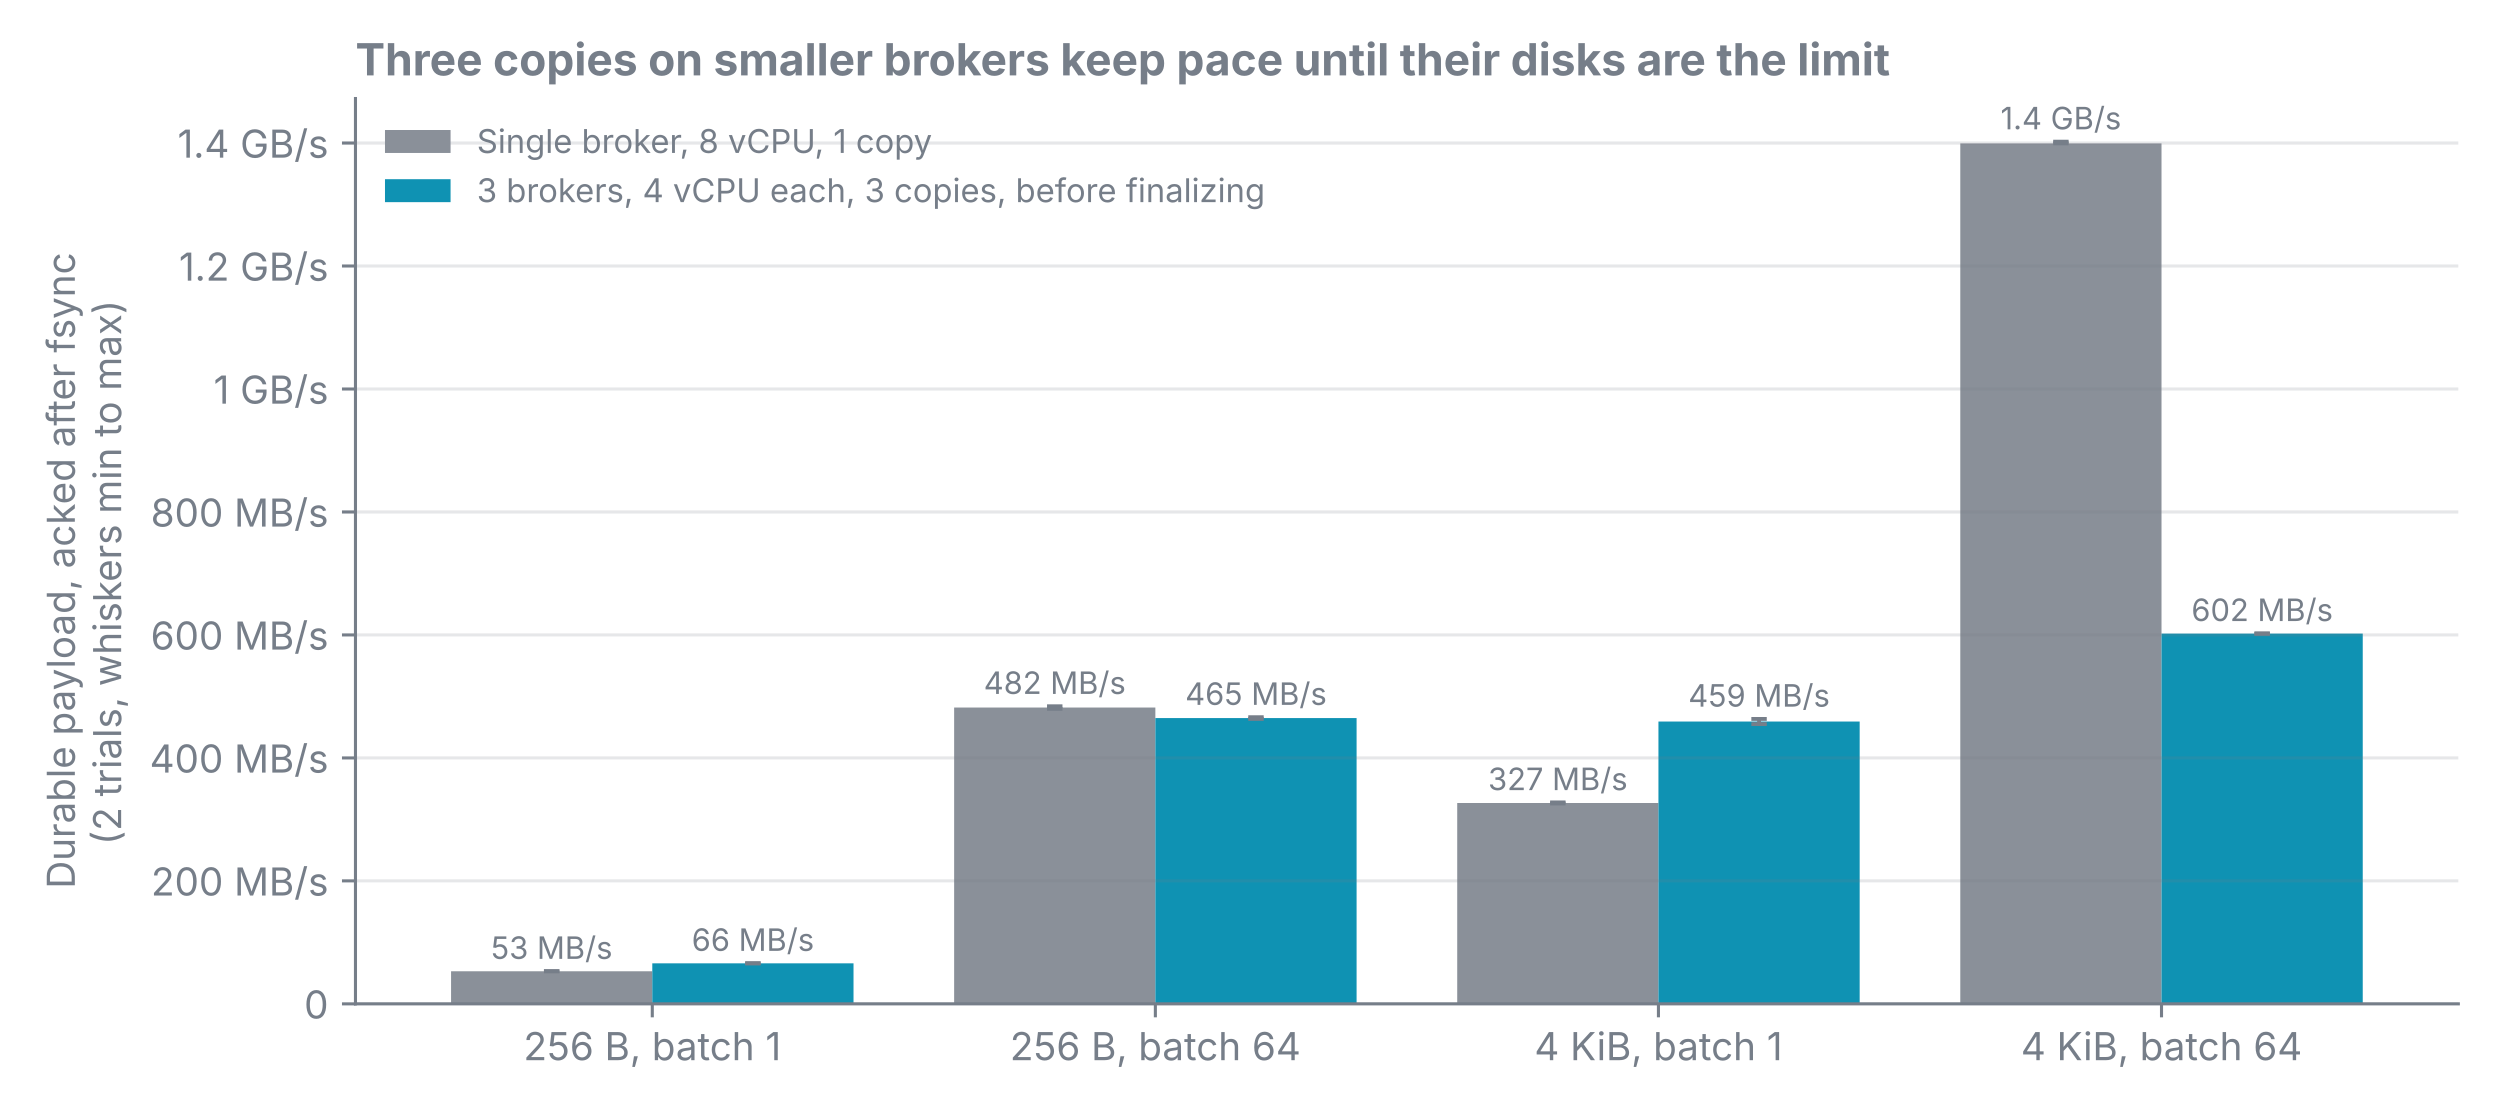
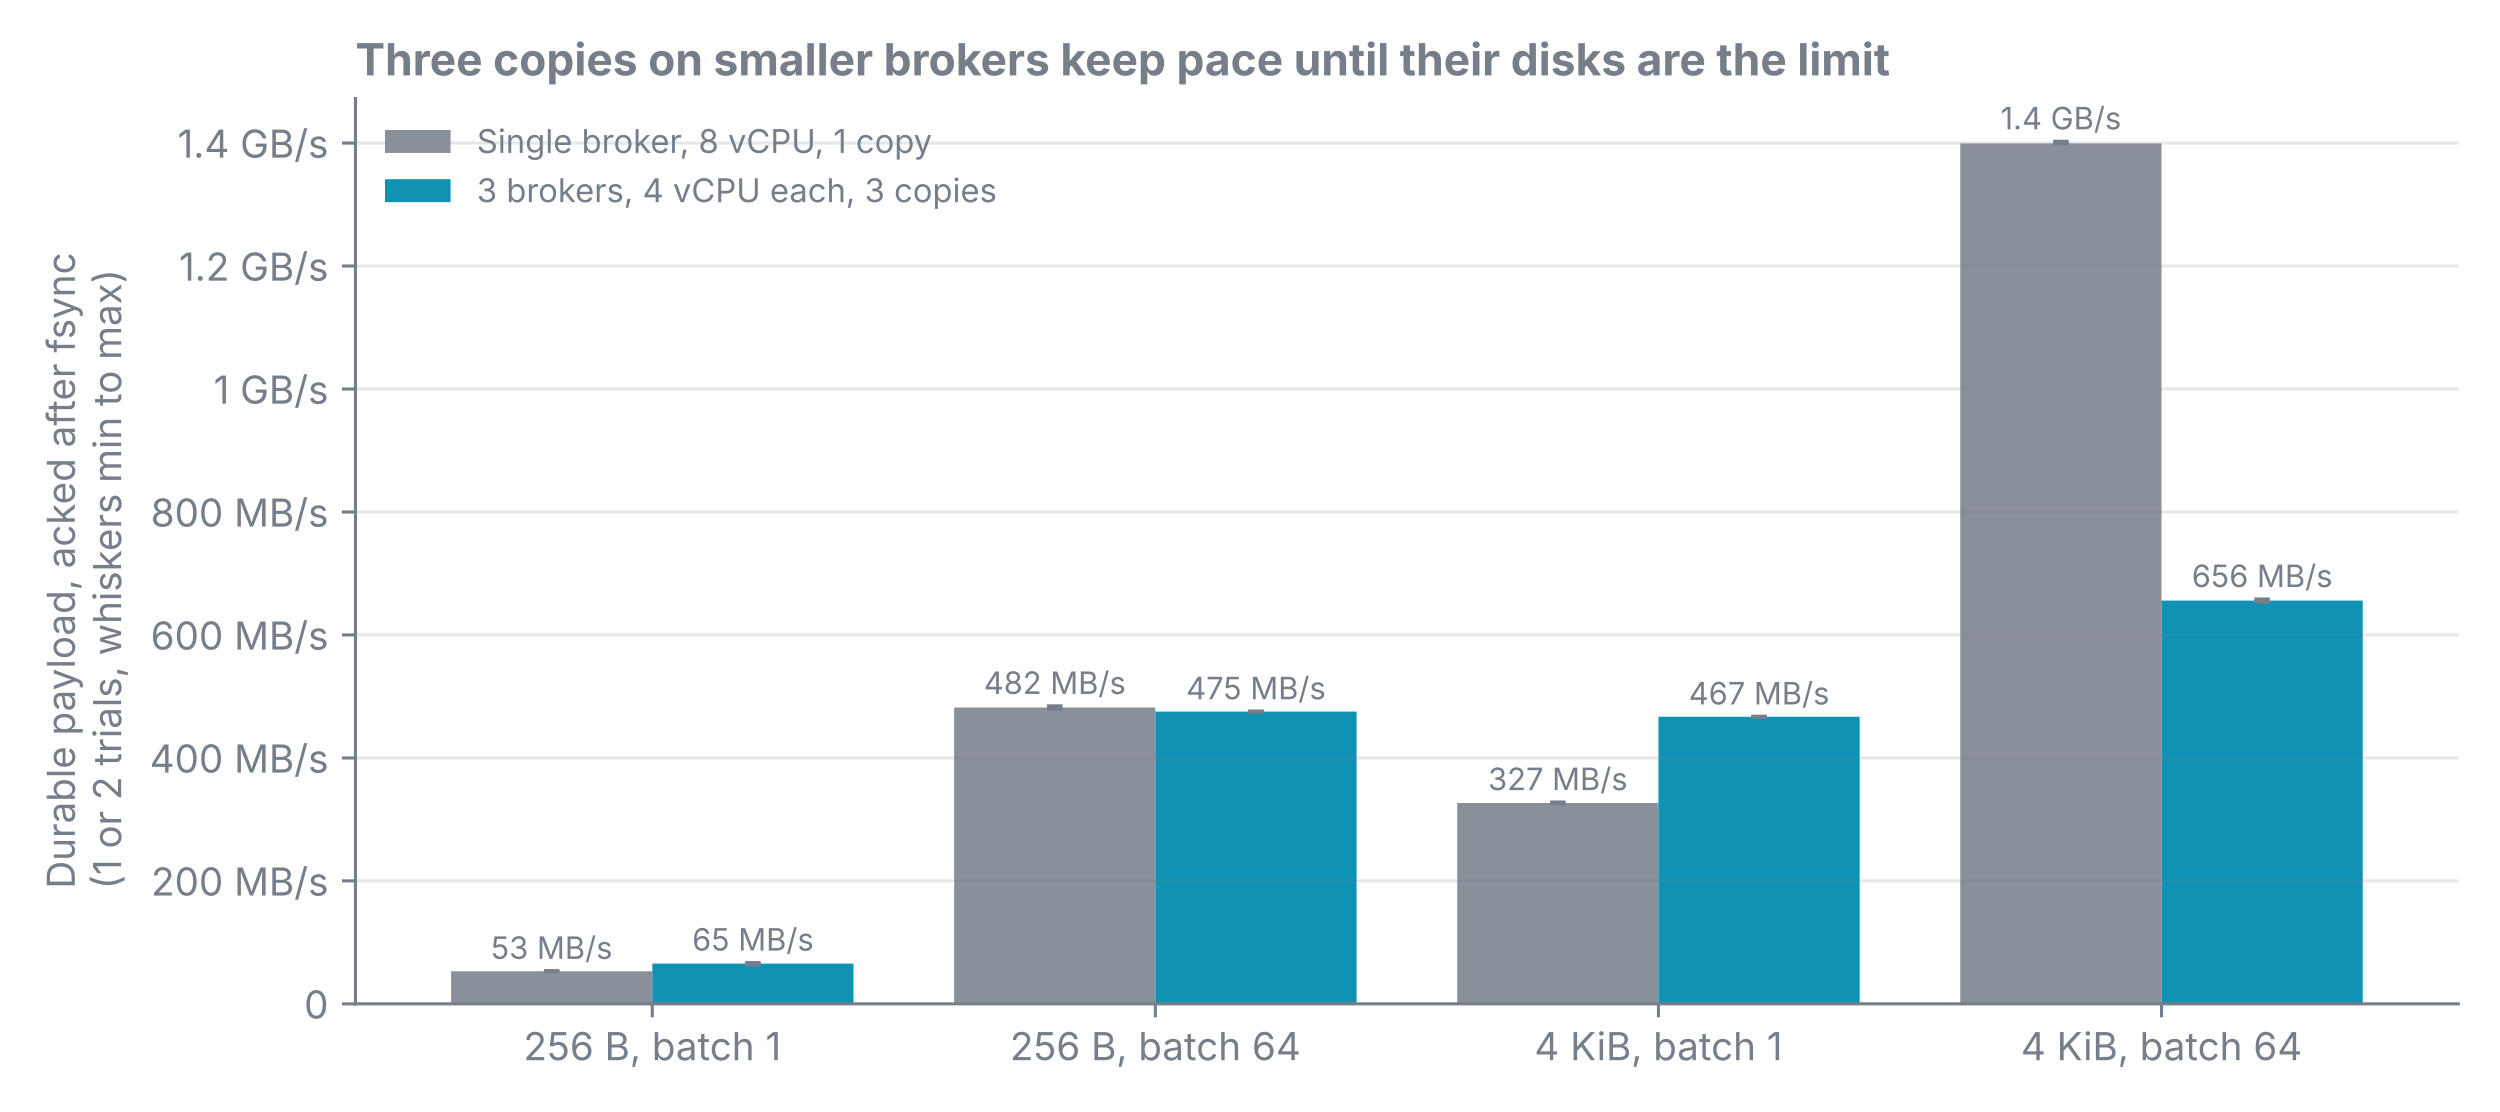
<svg xmlns="http://www.w3.org/2000/svg" xmlns:xlink="http://www.w3.org/1999/xlink" width="648pt" height="288pt" viewBox="0 0 648 288" version="1.1">
  <defs>
    <style type="text/css">*{stroke-linejoin: round; stroke-linecap: butt}</style>
  </defs>
  <g id="figure_1">
    <g id="patch_1">
      <path d="M 0 288  L 648 288  L 648 0  L 0 0  L 0 288  z " style="fill: none" />
    </g>
    <g id="axes_1">
      <g id="patch_2">
        <path d="M 92.138 260.199  L 637.2 260.199  L 637.2 25.538  L 92.138 25.538  L 92.138 260.199  z " style="fill: none" />
      </g>
      <g id="patch_3">
-         <path d="M 116.914 260.199  L 169.073 260.199  L 169.073 251.744  L 116.914 251.744  z " clip-path="url(#pebf7f9aadb)" style="fill: #8a9099" />
+         <path d="M 116.914 260.199  L 169.073 260.199  L 169.073 251.744  L 116.914 251.744  z " clip-path="url(#p70598a2efe)" style="fill: #8a9099" />
      </g>
      <g id="patch_4">
-         <path d="M 247.311 260.199  L 299.47 260.199  L 299.47 183.398  L 247.311 183.398  z " clip-path="url(#pebf7f9aadb)" style="fill: #8a9099" />
+         <path d="M 247.311 260.199  L 299.47 260.199  L 299.47 183.398  L 247.311 183.398  z " clip-path="url(#p70598a2efe)" style="fill: #8a9099" />
      </g>
      <g id="patch_5">
-         <path d="M 377.709 260.199  L 429.868 260.199  L 429.868 208.132  L 377.709 208.132  z " clip-path="url(#pebf7f9aadb)" style="fill: #8a9099" />
+         <path d="M 377.709 260.199  L 429.868 260.199  L 429.868 208.132  L 377.709 208.132  z " clip-path="url(#p70598a2efe)" style="fill: #8a9099" />
      </g>
      <g id="patch_6">
-         <path d="M 508.106 260.199  L 560.265 260.199  L 560.265 37.163  L 508.106 37.163  z " clip-path="url(#pebf7f9aadb)" style="fill: #8a9099" />
+         <path d="M 508.106 260.199  L 560.265 260.199  L 560.265 37.163  L 508.106 37.163  z " clip-path="url(#p70598a2efe)" style="fill: #8a9099" />
      </g>
      <g id="patch_7">
-         <path d="M 169.073 260.199  L 221.232 260.199  L 221.232 249.691  L 169.073 249.691  z " clip-path="url(#pebf7f9aadb)" style="fill: #0f92b3" />
+         <path d="M 169.073 260.199  L 221.232 260.199  L 221.232 249.774  L 169.073 249.774  z " clip-path="url(#p70598a2efe)" style="fill: #0f92b3" />
      </g>
      <g id="patch_8">
-         <path d="M 299.47 260.199  L 351.629 260.199  L 351.629 186.119  L 299.47 186.119  z " clip-path="url(#pebf7f9aadb)" style="fill: #0f92b3" />
+         <path d="M 299.47 260.199  L 351.629 260.199  L 351.629 184.439  L 299.47 184.439  z " clip-path="url(#p70598a2efe)" style="fill: #0f92b3" />
      </g>
      <g id="patch_9">
-         <path d="M 429.868 260.199  L 482.027 260.199  L 482.027 187.017  L 429.868 187.017  z " clip-path="url(#pebf7f9aadb)" style="fill: #0f92b3" />
+         <path d="M 429.868 260.199  L 482.027 260.199  L 482.027 185.775  L 429.868 185.775  z " clip-path="url(#p70598a2efe)" style="fill: #0f92b3" />
      </g>
      <g id="patch_10">
-         <path d="M 560.265 260.199  L 612.424 260.199  L 612.424 164.223  L 560.265 164.223  z " clip-path="url(#pebf7f9aadb)" style="fill: #0f92b3" />
+         <path d="M 560.265 260.199  L 612.424 260.199  L 612.424 155.684  L 560.265 155.684  z " clip-path="url(#p70598a2efe)" style="fill: #0f92b3" />
      </g>
      <g id="matplotlib.axis_1">
        <g id="xtick_1">
          <g id="line2d_1">
            <defs>
-               <path id="me80c681dc1" d="M 0 0  L 0 3.5  " style="stroke: #767e89; stroke-width: 0.8" />
+               <path id="m1a6f163cb6" d="M 0 0  L 0 3.5  " style="stroke: #767e89; stroke-width: 0.8" />
            </defs>
            <g>
-               <use xlink:href="#me80c681dc1" x="169.073" y="260.199" style="fill: #767e89; stroke: #767e89; stroke-width: 0.8" />
+               <use xlink:href="#m1a6f163cb6" x="169.073" y="260.199" style="fill: #767e89; stroke: #767e89; stroke-width: 0.8" />
            </g>
          </g>
          <g id="text_1">
            <text style="font-size: 10px; font-family: 'Inter', 'DejaVu Sans', sans-serif; text-anchor: middle; fill: #767e89" x="169.073" y="274.798" transform="rotate(-0 169.0728 274.7977)">256 B, batch 1</text>
          </g>
        </g>
        <g id="xtick_2">
          <g id="line2d_2">
            <g>
-               <use xlink:href="#me80c681dc1" x="299.47" y="260.199" style="fill: #767e89; stroke: #767e89; stroke-width: 0.8" />
+               <use xlink:href="#m1a6f163cb6" x="299.47" y="260.199" style="fill: #767e89; stroke: #767e89; stroke-width: 0.8" />
            </g>
          </g>
          <g id="text_2">
            <text style="font-size: 10px; font-family: 'Inter', 'DejaVu Sans', sans-serif; text-anchor: middle; fill: #767e89" x="299.47" y="274.798" transform="rotate(-0 299.4704 274.7977)">256 B, batch 64</text>
          </g>
        </g>
        <g id="xtick_3">
          <g id="line2d_3">
            <g>
-               <use xlink:href="#me80c681dc1" x="429.868" y="260.199" style="fill: #767e89; stroke: #767e89; stroke-width: 0.8" />
+               <use xlink:href="#m1a6f163cb6" x="429.868" y="260.199" style="fill: #767e89; stroke: #767e89; stroke-width: 0.8" />
            </g>
          </g>
          <g id="text_3">
            <text style="font-size: 10px; font-family: 'Inter', 'DejaVu Sans', sans-serif; text-anchor: middle; fill: #767e89" x="429.868" y="274.798" transform="rotate(-0 429.8679 274.7977)">4 KiB, batch 1</text>
          </g>
        </g>
        <g id="xtick_4">
          <g id="line2d_4">
            <g>
-               <use xlink:href="#me80c681dc1" x="560.265" y="260.199" style="fill: #767e89; stroke: #767e89; stroke-width: 0.8" />
+               <use xlink:href="#m1a6f163cb6" x="560.265" y="260.199" style="fill: #767e89; stroke: #767e89; stroke-width: 0.8" />
            </g>
          </g>
          <g id="text_4">
            <text style="font-size: 10px; font-family: 'Inter', 'DejaVu Sans', sans-serif; text-anchor: middle; fill: #767e89" x="560.265" y="274.798" transform="rotate(-0 560.2655 274.7977)">4 KiB, batch 64</text>
          </g>
        </g>
      </g>
      <g id="matplotlib.axis_2">
        <g id="ytick_1">
          <g id="line2d_5">
-             <path d="M 92.138 260.199  L 637.2 260.199  " clip-path="url(#pebf7f9aadb)" style="fill: none; stroke: #767e89; stroke-opacity: 0.18; stroke-width: 0.8; stroke-linecap: square" />
+             <path d="M 92.138 260.199  L 637.2 260.199  " clip-path="url(#p70598a2efe)" style="fill: none; stroke: #767e89; stroke-opacity: 0.18; stroke-width: 0.8; stroke-linecap: square" />
          </g>
          <g id="line2d_6">
            <defs>
-               <path id="m371e2f5b9a" d="M 0 0  L -3.5 0  " style="stroke: #767e89; stroke-width: 0.8" />
+               <path id="m90280906f5" d="M 0 0  L -3.5 0  " style="stroke: #767e89; stroke-width: 0.8" />
            </defs>
            <g>
-               <use xlink:href="#m371e2f5b9a" x="92.138" y="260.199" style="fill: #767e89; stroke: #767e89; stroke-width: 0.8" />
+               <use xlink:href="#m90280906f5" x="92.138" y="260.199" style="fill: #767e89; stroke: #767e89; stroke-width: 0.8" />
            </g>
          </g>
          <g id="text_5">
            <text style="font-size: 10px; font-family: 'Inter', 'DejaVu Sans', sans-serif; text-anchor: end; fill: #767e89" x="85.138" y="263.998" transform="rotate(-0 85.13828 263.998)">0</text>
          </g>
        </g>
        <g id="ytick_2">
          <g id="line2d_7">
-             <path d="M 92.138 228.325  L 637.2 228.325  " clip-path="url(#pebf7f9aadb)" style="fill: none; stroke: #767e89; stroke-opacity: 0.18; stroke-width: 0.8; stroke-linecap: square" />
+             <path d="M 92.138 228.325  L 637.2 228.325  " clip-path="url(#p70598a2efe)" style="fill: none; stroke: #767e89; stroke-opacity: 0.18; stroke-width: 0.8; stroke-linecap: square" />
          </g>
          <g id="line2d_8">
            <g>
-               <use xlink:href="#m371e2f5b9a" x="92.138" y="228.325" style="fill: #767e89; stroke: #767e89; stroke-width: 0.8" />
+               <use xlink:href="#m90280906f5" x="92.138" y="228.325" style="fill: #767e89; stroke: #767e89; stroke-width: 0.8" />
            </g>
          </g>
          <g id="text_6">
            <text style="font-size: 10px; font-family: 'Inter', 'DejaVu Sans', sans-serif; text-anchor: end; fill: #767e89" x="85.138" y="232.123" transform="rotate(-0 85.13828 232.1234)">200 MB/s</text>
          </g>
        </g>
        <g id="ytick_3">
          <g id="line2d_9">
-             <path d="M 92.138 196.45  L 637.2 196.45  " clip-path="url(#pebf7f9aadb)" style="fill: none; stroke: #767e89; stroke-opacity: 0.18; stroke-width: 0.8; stroke-linecap: square" />
+             <path d="M 92.138 196.45  L 637.2 196.45  " clip-path="url(#p70598a2efe)" style="fill: none; stroke: #767e89; stroke-opacity: 0.18; stroke-width: 0.8; stroke-linecap: square" />
          </g>
          <g id="line2d_10">
            <g>
-               <use xlink:href="#m371e2f5b9a" x="92.138" y="196.45" style="fill: #767e89; stroke: #767e89; stroke-width: 0.8" />
+               <use xlink:href="#m90280906f5" x="92.138" y="196.45" style="fill: #767e89; stroke: #767e89; stroke-width: 0.8" />
            </g>
          </g>
          <g id="text_7">
            <text style="font-size: 10px; font-family: 'Inter', 'DejaVu Sans', sans-serif; text-anchor: end; fill: #767e89" x="85.138" y="200.249" transform="rotate(-0 85.13828 200.2487)">400 MB/s</text>
          </g>
        </g>
        <g id="ytick_4">
          <g id="line2d_11">
-             <path d="M 92.138 164.575  L 637.2 164.575  " clip-path="url(#pebf7f9aadb)" style="fill: none; stroke: #767e89; stroke-opacity: 0.18; stroke-width: 0.8; stroke-linecap: square" />
+             <path d="M 92.138 164.575  L 637.2 164.575  " clip-path="url(#p70598a2efe)" style="fill: none; stroke: #767e89; stroke-opacity: 0.18; stroke-width: 0.8; stroke-linecap: square" />
          </g>
          <g id="line2d_12">
            <g>
-               <use xlink:href="#m371e2f5b9a" x="92.138" y="164.575" style="fill: #767e89; stroke: #767e89; stroke-width: 0.8" />
+               <use xlink:href="#m90280906f5" x="92.138" y="164.575" style="fill: #767e89; stroke: #767e89; stroke-width: 0.8" />
            </g>
          </g>
          <g id="text_8">
            <text style="font-size: 10px; font-family: 'Inter', 'DejaVu Sans', sans-serif; text-anchor: end; fill: #767e89" x="85.138" y="168.374" transform="rotate(-0 85.13828 168.374)">600 MB/s</text>
          </g>
        </g>
        <g id="ytick_5">
          <g id="line2d_13">
-             <path d="M 92.138 132.7  L 637.2 132.7  " clip-path="url(#pebf7f9aadb)" style="fill: none; stroke: #767e89; stroke-opacity: 0.18; stroke-width: 0.8; stroke-linecap: square" />
+             <path d="M 92.138 132.7  L 637.2 132.7  " clip-path="url(#p70598a2efe)" style="fill: none; stroke: #767e89; stroke-opacity: 0.18; stroke-width: 0.8; stroke-linecap: square" />
          </g>
          <g id="line2d_14">
            <g>
-               <use xlink:href="#m371e2f5b9a" x="92.138" y="132.7" style="fill: #767e89; stroke: #767e89; stroke-width: 0.8" />
+               <use xlink:href="#m90280906f5" x="92.138" y="132.7" style="fill: #767e89; stroke: #767e89; stroke-width: 0.8" />
            </g>
          </g>
          <g id="text_9">
            <text style="font-size: 10px; font-family: 'Inter', 'DejaVu Sans', sans-serif; text-anchor: end; fill: #767e89" x="85.138" y="136.499" transform="rotate(-0 85.13828 136.4993)">800 MB/s</text>
          </g>
        </g>
        <g id="ytick_6">
          <g id="line2d_15">
-             <path d="M 92.138 100.826  L 637.2 100.826  " clip-path="url(#pebf7f9aadb)" style="fill: none; stroke: #767e89; stroke-opacity: 0.18; stroke-width: 0.8; stroke-linecap: square" />
+             <path d="M 92.138 100.826  L 637.2 100.826  " clip-path="url(#p70598a2efe)" style="fill: none; stroke: #767e89; stroke-opacity: 0.18; stroke-width: 0.8; stroke-linecap: square" />
          </g>
          <g id="line2d_16">
            <g>
-               <use xlink:href="#m371e2f5b9a" x="92.138" y="100.826" style="fill: #767e89; stroke: #767e89; stroke-width: 0.8" />
+               <use xlink:href="#m90280906f5" x="92.138" y="100.826" style="fill: #767e89; stroke: #767e89; stroke-width: 0.8" />
            </g>
          </g>
          <g id="text_10">
            <text style="font-size: 10px; font-family: 'Inter', 'DejaVu Sans', sans-serif; text-anchor: end; fill: #767e89" x="85.138" y="104.625" transform="rotate(-0 85.13828 104.6246)">1 GB/s</text>
          </g>
        </g>
        <g id="ytick_7">
          <g id="line2d_17">
-             <path d="M 92.138 68.951  L 637.2 68.951  " clip-path="url(#pebf7f9aadb)" style="fill: none; stroke: #767e89; stroke-opacity: 0.18; stroke-width: 0.8; stroke-linecap: square" />
+             <path d="M 92.138 68.951  L 637.2 68.951  " clip-path="url(#p70598a2efe)" style="fill: none; stroke: #767e89; stroke-opacity: 0.18; stroke-width: 0.8; stroke-linecap: square" />
          </g>
          <g id="line2d_18">
            <g>
-               <use xlink:href="#m371e2f5b9a" x="92.138" y="68.951" style="fill: #767e89; stroke: #767e89; stroke-width: 0.8" />
+               <use xlink:href="#m90280906f5" x="92.138" y="68.951" style="fill: #767e89; stroke: #767e89; stroke-width: 0.8" />
            </g>
          </g>
          <g id="text_11">
            <text style="font-size: 10px; font-family: 'Inter', 'DejaVu Sans', sans-serif; text-anchor: end; fill: #767e89" x="85.138" y="72.75" transform="rotate(-0 85.13828 72.74994)">1.2 GB/s</text>
          </g>
        </g>
        <g id="ytick_8">
          <g id="line2d_19">
-             <path d="M 92.138 37.076  L 637.2 37.076  " clip-path="url(#pebf7f9aadb)" style="fill: none; stroke: #767e89; stroke-opacity: 0.18; stroke-width: 0.8; stroke-linecap: square" />
+             <path d="M 92.138 37.076  L 637.2 37.076  " clip-path="url(#p70598a2efe)" style="fill: none; stroke: #767e89; stroke-opacity: 0.18; stroke-width: 0.8; stroke-linecap: square" />
          </g>
          <g id="line2d_20">
            <g>
-               <use xlink:href="#m371e2f5b9a" x="92.138" y="37.076" style="fill: #767e89; stroke: #767e89; stroke-width: 0.8" />
+               <use xlink:href="#m90280906f5" x="92.138" y="37.076" style="fill: #767e89; stroke: #767e89; stroke-width: 0.8" />
            </g>
          </g>
          <g id="text_12">
            <text style="font-size: 10px; font-family: 'Inter', 'DejaVu Sans', sans-serif; text-anchor: end; fill: #767e89" x="85.138" y="40.875" transform="rotate(-0 85.13828 40.87525)">1.4 GB/s</text>
          </g>
        </g>
        <g id="text_13">
          <text style="font-size: 10px; font-family: 'Inter', 'DejaVu Sans', sans-serif; fill: #767e89" transform="translate(19.39941 230.3289) rotate(-90)">Durable payload, acked after fsync</text>
-           <text style="font-size: 10px; font-family: 'Inter', 'DejaVu Sans', sans-serif; fill: #767e89" transform="translate(31.40215 218.9953) rotate(-90)">(2 trials, whiskers min to max)</text>
+           <text style="font-size: 10px; font-family: 'Inter', 'DejaVu Sans', sans-serif; fill: #767e89" transform="translate(31.40215 230.4695) rotate(-90)">(1 or 2 trials, whiskers min to max)</text>
        </g>
      </g>
      <g id="LineCollection_1">
-         <path d="M 142.993 251.754  L 142.993 251.733  " clip-path="url(#pebf7f9aadb)" style="fill: none; stroke: #767e89" />
-         <path d="M 273.391 183.735  L 273.391 183.06  " clip-path="url(#pebf7f9aadb)" style="fill: none; stroke: #767e89" />
-         <path d="M 403.788 208.278  L 403.788 207.985  " clip-path="url(#pebf7f9aadb)" style="fill: none; stroke: #767e89" />
-         <path d="M 534.186 37.167  L 534.186 36.713  " clip-path="url(#pebf7f9aadb)" style="fill: none; stroke: #767e89" />
+         <path d="M 142.993 251.754  L 142.993 251.733  " clip-path="url(#p70598a2efe)" style="fill: none; stroke: #767e89" />
+         <path d="M 273.391 183.735  L 273.391 183.06  " clip-path="url(#p70598a2efe)" style="fill: none; stroke: #767e89" />
+         <path d="M 403.788 208.278  L 403.788 207.985  " clip-path="url(#p70598a2efe)" style="fill: none; stroke: #767e89" />
+         <path d="M 534.186 37.167  L 534.186 36.713  " clip-path="url(#p70598a2efe)" style="fill: none; stroke: #767e89" />
      </g>
      <g id="line2d_21">
        <defs>
-           <path id="ma205e15413" d="M 2 0  L -2 -0  " style="stroke: #767e89" />
+           <path id="m8c1eabd4a4" d="M 2 0  L -2 -0  " style="stroke: #767e89" />
        </defs>
-         <g clip-path="url(#pebf7f9aadb)">
-           <use xlink:href="#ma205e15413" x="142.993" y="251.754" style="fill: #1f77b4; stroke: #767e89" />
-           <use xlink:href="#ma205e15413" x="273.391" y="183.735" style="fill: #1f77b4; stroke: #767e89" />
-           <use xlink:href="#ma205e15413" x="403.788" y="208.278" style="fill: #1f77b4; stroke: #767e89" />
-           <use xlink:href="#ma205e15413" x="534.186" y="37.167" style="fill: #1f77b4; stroke: #767e89" />
+         <g clip-path="url(#p70598a2efe)">
+           <use xlink:href="#m8c1eabd4a4" x="142.993" y="251.754" style="fill: #1f77b4; stroke: #767e89" />
+           <use xlink:href="#m8c1eabd4a4" x="273.391" y="183.735" style="fill: #1f77b4; stroke: #767e89" />
+           <use xlink:href="#m8c1eabd4a4" x="403.788" y="208.278" style="fill: #1f77b4; stroke: #767e89" />
+           <use xlink:href="#m8c1eabd4a4" x="534.186" y="37.167" style="fill: #1f77b4; stroke: #767e89" />
        </g>
      </g>
      <g id="line2d_22">
-         <g clip-path="url(#pebf7f9aadb)">
-           <use xlink:href="#ma205e15413" x="142.993" y="251.733" style="fill: #1f77b4; stroke: #767e89" />
-           <use xlink:href="#ma205e15413" x="273.391" y="183.06" style="fill: #1f77b4; stroke: #767e89" />
-           <use xlink:href="#ma205e15413" x="403.788" y="207.985" style="fill: #1f77b4; stroke: #767e89" />
-           <use xlink:href="#ma205e15413" x="534.186" y="36.713" style="fill: #1f77b4; stroke: #767e89" />
+         <g clip-path="url(#p70598a2efe)">
+           <use xlink:href="#m8c1eabd4a4" x="142.993" y="251.733" style="fill: #1f77b4; stroke: #767e89" />
+           <use xlink:href="#m8c1eabd4a4" x="273.391" y="183.06" style="fill: #1f77b4; stroke: #767e89" />
+           <use xlink:href="#m8c1eabd4a4" x="403.788" y="207.985" style="fill: #1f77b4; stroke: #767e89" />
+           <use xlink:href="#m8c1eabd4a4" x="534.186" y="36.713" style="fill: #1f77b4; stroke: #767e89" />
        </g>
      </g>
      <g id="LineCollection_2">
-         <path d="M 195.152 249.73  L 195.152 249.652  " clip-path="url(#pebf7f9aadb)" style="fill: none; stroke: #767e89" />
-         <path d="M 325.55 186.344  L 325.55 185.893  " clip-path="url(#pebf7f9aadb)" style="fill: none; stroke: #767e89" />
-         <path d="M 455.947 187.686  L 455.947 186.347  " clip-path="url(#pebf7f9aadb)" style="fill: none; stroke: #767e89" />
-         <path d="M 586.345 164.286  L 586.345 164.16  " clip-path="url(#pebf7f9aadb)" style="fill: none; stroke: #767e89" />
+         <path d="M 195.152 249.961  L 195.152 249.586  " clip-path="url(#p70598a2efe)" style="fill: none; stroke: #767e89" />
+         <path d="M 325.55 184.439  L 325.55 184.439  " clip-path="url(#p70598a2efe)" style="fill: none; stroke: #767e89" />
+         <path d="M 455.947 185.775  L 455.947 185.775  " clip-path="url(#p70598a2efe)" style="fill: none; stroke: #767e89" />
+         <path d="M 586.345 156.013  L 586.345 155.355  " clip-path="url(#p70598a2efe)" style="fill: none; stroke: #767e89" />
      </g>
      <g id="line2d_23">
-         <g clip-path="url(#pebf7f9aadb)">
-           <use xlink:href="#ma205e15413" x="195.152" y="249.73" style="fill: #1f77b4; stroke: #767e89" />
-           <use xlink:href="#ma205e15413" x="325.55" y="186.344" style="fill: #1f77b4; stroke: #767e89" />
-           <use xlink:href="#ma205e15413" x="455.947" y="187.686" style="fill: #1f77b4; stroke: #767e89" />
-           <use xlink:href="#ma205e15413" x="586.345" y="164.286" style="fill: #1f77b4; stroke: #767e89" />
+         <g clip-path="url(#p70598a2efe)">
+           <use xlink:href="#m8c1eabd4a4" x="195.152" y="249.961" style="fill: #1f77b4; stroke: #767e89" />
+           <use xlink:href="#m8c1eabd4a4" x="325.55" y="184.439" style="fill: #1f77b4; stroke: #767e89" />
+           <use xlink:href="#m8c1eabd4a4" x="455.947" y="185.775" style="fill: #1f77b4; stroke: #767e89" />
+           <use xlink:href="#m8c1eabd4a4" x="586.345" y="156.013" style="fill: #1f77b4; stroke: #767e89" />
        </g>
      </g>
      <g id="line2d_24">
-         <g clip-path="url(#pebf7f9aadb)">
-           <use xlink:href="#ma205e15413" x="195.152" y="249.652" style="fill: #1f77b4; stroke: #767e89" />
-           <use xlink:href="#ma205e15413" x="325.55" y="185.893" style="fill: #1f77b4; stroke: #767e89" />
-           <use xlink:href="#ma205e15413" x="455.947" y="186.347" style="fill: #1f77b4; stroke: #767e89" />
-           <use xlink:href="#ma205e15413" x="586.345" y="164.16" style="fill: #1f77b4; stroke: #767e89" />
+         <g clip-path="url(#p70598a2efe)">
+           <use xlink:href="#m8c1eabd4a4" x="195.152" y="249.586" style="fill: #1f77b4; stroke: #767e89" />
+           <use xlink:href="#m8c1eabd4a4" x="325.55" y="184.439" style="fill: #1f77b4; stroke: #767e89" />
+           <use xlink:href="#m8c1eabd4a4" x="455.947" y="185.775" style="fill: #1f77b4; stroke: #767e89" />
+           <use xlink:href="#m8c1eabd4a4" x="586.345" y="155.355" style="fill: #1f77b4; stroke: #767e89" />
        </g>
      </g>
      <g id="patch_11">
        <path d="M 92.138 260.199  L 92.138 25.538  " style="fill: none; stroke: #767e89; stroke-width: 0.8; stroke-linejoin: miter; stroke-linecap: square" />
      </g>
      <g id="patch_12">
        <path d="M 92.138 260.199  L 637.2 260.199  " style="fill: none; stroke: #767e89; stroke-width: 0.8; stroke-linejoin: miter; stroke-linecap: square" />
      </g>
      <g id="text_14">
        <text style="font-size: 8px; font-family: 'Inter', 'DejaVu Sans', sans-serif; text-anchor: middle; fill: #767e89" x="142.993" y="248.546" transform="rotate(-0 142.9933 248.5457)">53 MB/s</text>
      </g>
      <g id="text_15">
        <text style="font-size: 8px; font-family: 'Inter', 'DejaVu Sans', sans-serif; text-anchor: middle; fill: #767e89" x="273.391" y="179.873" transform="rotate(-0 273.3909 179.8729)">482 MB/s</text>
      </g>
      <g id="text_16">
        <text style="font-size: 8px; font-family: 'Inter', 'DejaVu Sans', sans-serif; text-anchor: middle; fill: #767e89" x="403.788" y="204.798" transform="rotate(-0 403.7884 204.7977)">327 MB/s</text>
      </g>
      <g id="text_17">
        <text style="font-size: 8px; font-family: 'Inter', 'DejaVu Sans', sans-serif; text-anchor: middle; fill: #767e89" x="534.186" y="33.525" transform="rotate(-0 534.1859 33.52507)">1.4 GB/s</text>
      </g>
      <g id="text_18">
-         <text style="font-size: 8px; font-family: 'Inter', 'DejaVu Sans', sans-serif; text-anchor: middle; fill: #767e89" x="195.152" y="246.465" transform="rotate(-0 195.1523 246.4645)">66 MB/s</text>
+         <text style="font-size: 8px; font-family: 'Inter', 'DejaVu Sans', sans-serif; text-anchor: middle; fill: #767e89" x="195.152" y="246.399" transform="rotate(-0 195.1523 246.399)">65 MB/s</text>
      </g>
      <g id="text_19">
-         <text style="font-size: 8px; font-family: 'Inter', 'DejaVu Sans', sans-serif; text-anchor: middle; fill: #767e89" x="325.55" y="182.706" transform="rotate(-0 325.5499 182.7058)">465 MB/s</text>
+         <text style="font-size: 8px; font-family: 'Inter', 'DejaVu Sans', sans-serif; text-anchor: middle; fill: #767e89" x="325.55" y="181.252" transform="rotate(-0 325.5499 181.2516)">475 MB/s</text>
      </g>
      <g id="text_20">
-         <text style="font-size: 8px; font-family: 'Inter', 'DejaVu Sans', sans-serif; text-anchor: middle; fill: #767e89" x="455.947" y="183.16" transform="rotate(-0 455.9474 183.1596)">459 MB/s</text>
+         <text style="font-size: 8px; font-family: 'Inter', 'DejaVu Sans', sans-serif; text-anchor: middle; fill: #767e89" x="455.947" y="182.588" transform="rotate(-0 455.9474 182.5878)">467 MB/s</text>
      </g>
      <g id="text_21">
-         <text style="font-size: 8px; font-family: 'Inter', 'DejaVu Sans', sans-serif; text-anchor: middle; fill: #767e89" x="586.345" y="160.973" transform="rotate(-0 586.345 160.9727)">602 MB/s</text>
+         <text style="font-size: 8px; font-family: 'Inter', 'DejaVu Sans', sans-serif; text-anchor: middle; fill: #767e89" x="586.345" y="152.167" transform="rotate(-0 586.345 152.1672)">656 MB/s</text>
      </g>
      <g id="text_22">
        <text style="font-weight: 700; font-size: 11.5px; font-family: 'Inter', 'DejaVu Sans', sans-serif; text-anchor: start; fill: #767e89" x="92.138" y="19.538" transform="rotate(-0 92.13828 19.5382)">Three copies on smaller brokers keep pace until their disks are the limit</text>
      </g>
      <g id="legend_1">
        <g id="patch_13">
          <path d="M 99.788 39.647  L 116.788 39.647  L 116.788 33.697  L 99.788 33.697  z " style="fill: #8a9099" />
        </g>
        <g id="text_23">
          <text style="font-size: 8.5px; font-family: 'Inter', 'DejaVu Sans', sans-serif; text-anchor: start; fill: #767e89" x="123.588" y="39.647" transform="rotate(-0 123.5883 39.64688)">Single broker, 8 vCPU, 1 copy</text>
        </g>
        <g id="patch_14">
          <path d="M 99.788 52.398  L 116.788 52.398  L 116.788 46.448  L 99.788 46.448  z " style="fill: #0f92b3" />
        </g>
        <g id="text_24">
-           <text style="font-size: 8.5px; font-family: 'Inter', 'DejaVu Sans', sans-serif; text-anchor: start; fill: #767e89" x="123.588" y="52.398" transform="rotate(-0 123.5883 52.39754)">3 brokers, 4 vCPU each, 3 copies, before finalizing</text>
+           <text style="font-size: 8.5px; font-family: 'Inter', 'DejaVu Sans', sans-serif; text-anchor: start; fill: #767e89" x="123.588" y="52.398" transform="rotate(-0 123.5883 52.39754)">3 brokers, 4 vCPU each, 3 copies</text>
        </g>
      </g>
    </g>
  </g>
  <defs>
-     <clipPath id="pebf7f9aadb">
+     <clipPath id="p70598a2efe">
      <rect x="92.138" y="25.538" width="545.062" height="234.661" />
    </clipPath>
  </defs>
</svg>
